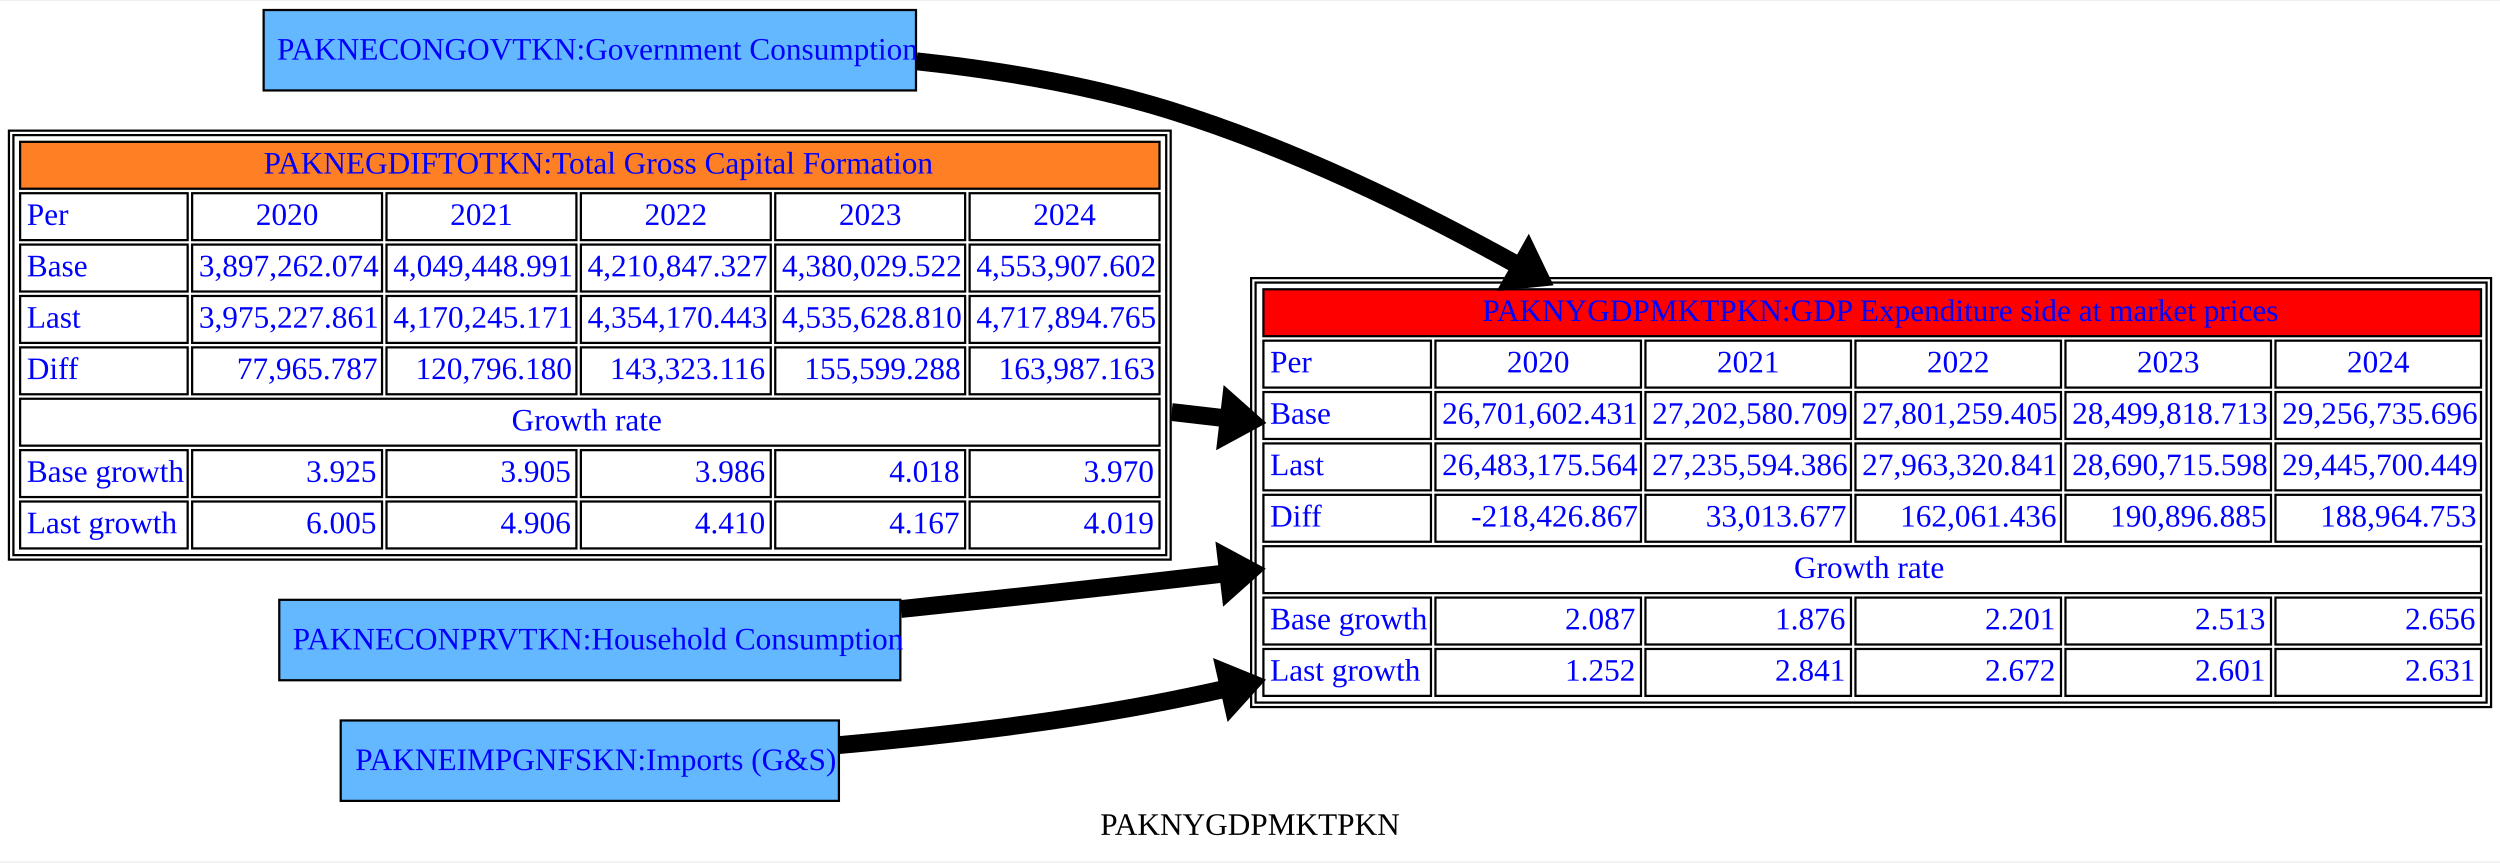
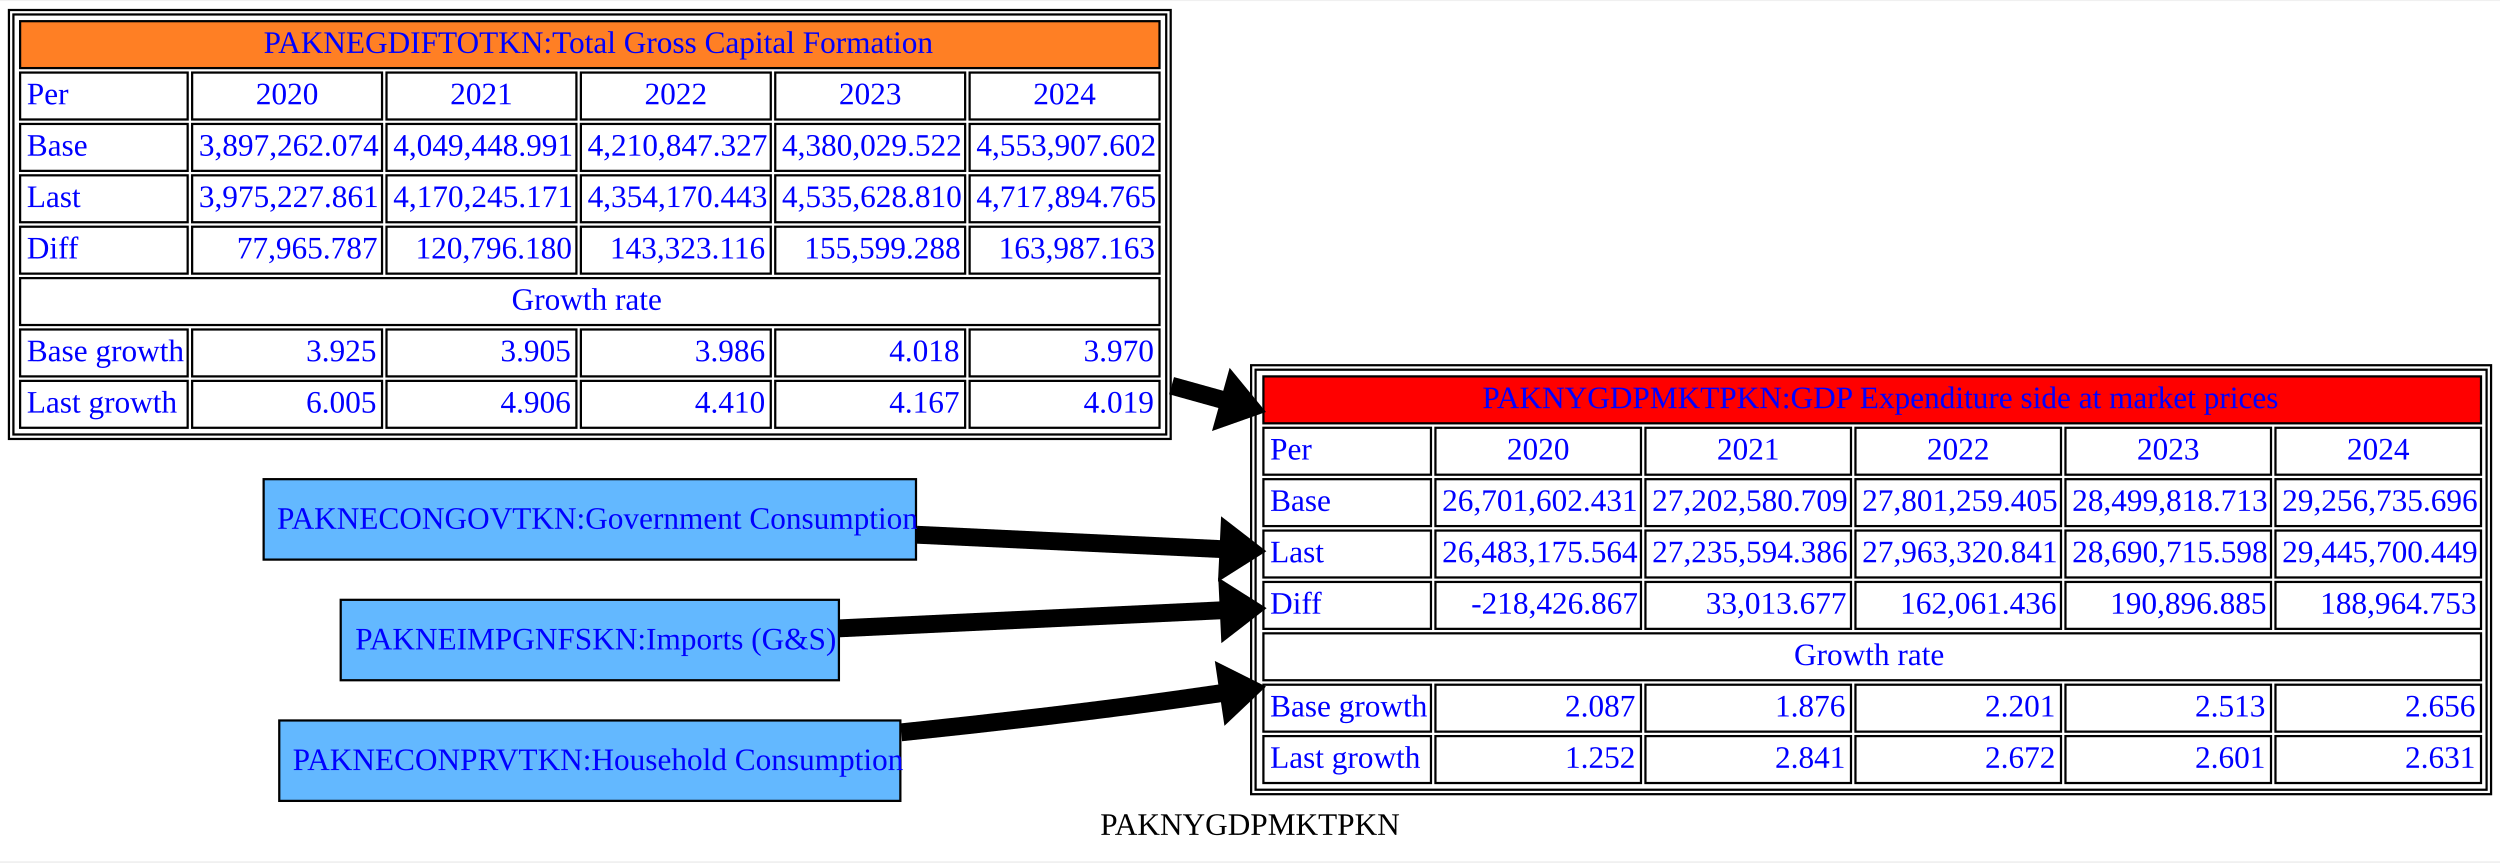
<svg xmlns="http://www.w3.org/2000/svg" xmlns:xlink="http://www.w3.org/1999/xlink" width="432pt" height="149pt" viewBox="0.00 0.00 432.00 148.63">
  <g id="graph0" class="graph" transform="scale(0.386059 0.386059) rotate(0) translate(4 381)">
    <polygon fill="white" stroke="none" points="-4,4 -4,-381 1115,-381 1115,4 -4,4" />
    <text text-anchor="middle" x="555.5" y="-7.8" font-family="Times New Roman,serif" font-size="14.00">PAKNYGDPMKTPKN</text>
    <g id="node1" class="node">
-       <g id="a_node1">
+       <polygon fill="none" stroke="black" points="520,-377 0,-377 0,-185 520,-185 520,-377" />
+       <g id="a_node1_0">
+         <a xlink:href="bogus" xlink:title="Total Gross Capital Formation FRML  &lt;&gt; PAKNEGDIFTOTKN = PAKNEGDIFGOVKN+PAKNEGDIFPRVKN $">
+           <polygon fill="#ff7f24" stroke="none" points="5,-351 5,-372 515,-372 515,-351 5,-351" />
+           <polygon fill="none" stroke="black" points="5,-351 5,-372 515,-372 515,-351 5,-351" />
+           <text text-anchor="start" x="114" y="-357.8" font-family="Times New Roman,serif" font-size="14.00" fill="blue">PAKNEGDIFTOTKN:Total Gross Capital Formation</text>
+         </a>
+       </g>
+       <polygon fill="none" stroke="black" points="5,-328 5,-349 80,-349 80,-328 5,-328" />
+       <text text-anchor="start" x="8" y="-334.8" font-family="Times New Roman,serif" font-size="14.00" fill="blue">Per</text>
+       <polygon fill="none" stroke="black" points="82,-328 82,-349 167,-349 167,-328 82,-328" />
+       <text text-anchor="start" x="110.5" y="-334.8" font-family="Times New Roman,serif" font-size="14.00" fill="blue">2020</text>
+       <polygon fill="none" stroke="black" points="169,-328 169,-349 254,-349 254,-328 169,-328" />
+       <text text-anchor="start" x="197.5" y="-334.8" font-family="Times New Roman,serif" font-size="14.00" fill="blue">2021</text>
+       <polygon fill="none" stroke="black" points="256,-328 256,-349 341,-349 341,-328 256,-328" />
+       <text text-anchor="start" x="284.5" y="-334.8" font-family="Times New Roman,serif" font-size="14.00" fill="blue">2022</text>
+       <polygon fill="none" stroke="black" points="343,-328 343,-349 428,-349 428,-328 343,-328" />
+       <text text-anchor="start" x="371.5" y="-334.8" font-family="Times New Roman,serif" font-size="14.00" fill="blue">2023</text>
+       <polygon fill="none" stroke="black" points="430,-328 430,-349 515,-349 515,-328 430,-328" />
+       <text text-anchor="start" x="458.5" y="-334.8" font-family="Times New Roman,serif" font-size="14.00" fill="blue">2024</text>
+       <g id="a_node1_1">
+         <a xlink:href="bogus" xlink:title="Baseline values">
+           <polygon fill="none" stroke="black" points="5,-305 5,-326 80,-326 80,-305 5,-305" />
+           <text text-anchor="start" x="8" y="-311.8" font-family="Times New Roman,serif" font-size="14.00" fill="blue">Base</text>
+         </a>
+       </g>
+       <g id="a_node1_2">
+         <a xlink:href="bogus" xlink:title="Baseline values">
+           <polygon fill="none" stroke="black" points="82,-305 82,-326 167,-326 167,-305 82,-305" />
+           <text text-anchor="start" x="85" y="-311.8" font-family="Times New Roman,serif" font-size="14.00" fill="blue">3,897,262.074</text>
+         </a>
+       </g>
+       <g id="a_node1_3">
+         <a xlink:href="bogus" xlink:title="Baseline values">
+           <polygon fill="none" stroke="black" points="169,-305 169,-326 254,-326 254,-305 169,-305" />
+           <text text-anchor="start" x="172" y="-311.8" font-family="Times New Roman,serif" font-size="14.00" fill="blue">4,049,448.991</text>
+         </a>
+       </g>
+       <g id="a_node1_4">
+         <a xlink:href="bogus" xlink:title="Baseline values">
+           <polygon fill="none" stroke="black" points="256,-305 256,-326 341,-326 341,-305 256,-305" />
+           <text text-anchor="start" x="259" y="-311.8" font-family="Times New Roman,serif" font-size="14.00" fill="blue">4,210,847.327</text>
+         </a>
+       </g>
+       <g id="a_node1_5">
+         <a xlink:href="bogus" xlink:title="Baseline values">
+           <polygon fill="none" stroke="black" points="343,-305 343,-326 428,-326 428,-305 343,-305" />
+           <text text-anchor="start" x="346" y="-311.8" font-family="Times New Roman,serif" font-size="14.00" fill="blue">4,380,029.522</text>
+         </a>
+       </g>
+       <g id="a_node1_6">
+         <a xlink:href="bogus" xlink:title="Baseline values">
+           <polygon fill="none" stroke="black" points="430,-305 430,-326 515,-326 515,-305 430,-305" />
+           <text text-anchor="start" x="433" y="-311.8" font-family="Times New Roman,serif" font-size="14.00" fill="blue">4,553,907.602</text>
+         </a>
+       </g>
+       <g id="a_node1_7">
+         <a xlink:href="bogus" xlink:title="Latest run values">
+           <polygon fill="none" stroke="black" points="5,-282 5,-303 80,-303 80,-282 5,-282" />
+           <text text-anchor="start" x="8" y="-288.8" font-family="Times New Roman,serif" font-size="14.00" fill="blue">Last</text>
+         </a>
+       </g>
+       <polygon fill="none" stroke="black" points="82,-282 82,-303 167,-303 167,-282 82,-282" />
+       <text text-anchor="start" x="85" y="-288.8" font-family="Times New Roman,serif" font-size="14.00" fill="blue">3,975,227.861</text>
+       <polygon fill="none" stroke="black" points="169,-282 169,-303 254,-303 254,-282 169,-282" />
+       <text text-anchor="start" x="172" y="-288.8" font-family="Times New Roman,serif" font-size="14.00" fill="blue">4,170,245.171</text>
+       <polygon fill="none" stroke="black" points="256,-282 256,-303 341,-303 341,-282 256,-282" />
+       <text text-anchor="start" x="259" y="-288.8" font-family="Times New Roman,serif" font-size="14.00" fill="blue">4,354,170.443</text>
+       <polygon fill="none" stroke="black" points="343,-282 343,-303 428,-303 428,-282 343,-282" />
+       <text text-anchor="start" x="346" y="-288.8" font-family="Times New Roman,serif" font-size="14.00" fill="blue">4,535,628.810</text>
+       <polygon fill="none" stroke="black" points="430,-282 430,-303 515,-303 515,-282 430,-282" />
+       <text text-anchor="start" x="433" y="-288.8" font-family="Times New Roman,serif" font-size="14.00" fill="blue">4,717,894.765</text>
+       <g id="a_node1_8">
+         <a xlink:href="bogus" xlink:title="Difference between baseline and latest run">
+           <polygon fill="none" stroke="black" points="5,-259 5,-280 80,-280 80,-259 5,-259" />
+           <text text-anchor="start" x="8" y="-265.8" font-family="Times New Roman,serif" font-size="14.00" fill="blue">Diff</text>
+         </a>
+       </g>
+       <polygon fill="none" stroke="black" points="82,-259 82,-280 167,-280 167,-259 82,-259" />
+       <text text-anchor="start" x="102" y="-265.8" font-family="Times New Roman,serif" font-size="14.00" fill="blue">77,965.787</text>
+       <polygon fill="none" stroke="black" points="169,-259 169,-280 254,-280 254,-259 169,-259" />
+       <text text-anchor="start" x="182" y="-265.8" font-family="Times New Roman,serif" font-size="14.00" fill="blue">120,796.180</text>
+       <polygon fill="none" stroke="black" points="256,-259 256,-280 341,-280 341,-259 256,-259" />
+       <text text-anchor="start" x="269" y="-265.8" font-family="Times New Roman,serif" font-size="14.00" fill="blue">143,323.116</text>
+       <polygon fill="none" stroke="black" points="343,-259 343,-280 428,-280 428,-259 343,-259" />
+       <text text-anchor="start" x="356" y="-265.8" font-family="Times New Roman,serif" font-size="14.00" fill="blue">155,599.288</text>
+       <polygon fill="none" stroke="black" points="430,-259 430,-280 515,-280 515,-259 430,-259" />
+       <text text-anchor="start" x="443" y="-265.8" font-family="Times New Roman,serif" font-size="14.00" fill="blue">163,987.163</text>
+       <polygon fill="none" stroke="black" points="5,-236 5,-257 515,-257 515,-236 5,-236" />
+       <text text-anchor="start" x="225" y="-242.8" font-family="Times New Roman,serif" font-size="14.00" fill="blue"> Growth rate</text>
+       <g id="a_node1_9">
+         <a xlink:href="bogus" xlink:title="Base growth Exogen">
+           <polygon fill="none" stroke="black" points="5,-213 5,-234 80,-234 80,-213 5,-213" />
+           <text text-anchor="start" x="8" y="-219.8" font-family="Times New Roman,serif" font-size="14.00" fill="blue">Base growth</text>
+         </a>
+       </g>
+       <polygon fill="none" stroke="black" points="82,-213 82,-234 167,-234 167,-213 82,-213" />
+       <text text-anchor="start" x="133" y="-219.8" font-family="Times New Roman,serif" font-size="14.00" fill="blue">3.925</text>
+       <polygon fill="none" stroke="black" points="169,-213 169,-234 254,-234 254,-213 169,-213" />
+       <text text-anchor="start" x="220" y="-219.8" font-family="Times New Roman,serif" font-size="14.00" fill="blue">3.905</text>
+       <polygon fill="none" stroke="black" points="256,-213 256,-234 341,-234 341,-213 256,-213" />
+       <text text-anchor="start" x="307" y="-219.8" font-family="Times New Roman,serif" font-size="14.00" fill="blue">3.986</text>
+       <polygon fill="none" stroke="black" points="343,-213 343,-234 428,-234 428,-213 343,-213" />
+       <text text-anchor="start" x="394" y="-219.8" font-family="Times New Roman,serif" font-size="14.00" fill="blue">4.018</text>
+       <polygon fill="none" stroke="black" points="430,-213 430,-234 515,-234 515,-213 430,-213" />
+       <text text-anchor="start" x="481" y="-219.8" font-family="Times New Roman,serif" font-size="14.00" fill="blue">3.970</text>
+       <g id="a_node1_10">
+         <a xlink:href="bogus" xlink:title="Last growth Exogen">
+           <polygon fill="none" stroke="black" points="5,-190 5,-211 80,-211 80,-190 5,-190" />
+           <text text-anchor="start" x="8" y="-196.8" font-family="Times New Roman,serif" font-size="14.00" fill="blue">Last growth</text>
+         </a>
+       </g>
+       <polygon fill="none" stroke="black" points="82,-190 82,-211 167,-211 167,-190 82,-190" />
+       <text text-anchor="start" x="133" y="-196.8" font-family="Times New Roman,serif" font-size="14.00" fill="blue">6.005</text>
+       <polygon fill="none" stroke="black" points="169,-190 169,-211 254,-211 254,-190 169,-190" />
+       <text text-anchor="start" x="220" y="-196.8" font-family="Times New Roman,serif" font-size="14.00" fill="blue">4.906</text>
+       <polygon fill="none" stroke="black" points="256,-190 256,-211 341,-211 341,-190 256,-190" />
+       <text text-anchor="start" x="307" y="-196.8" font-family="Times New Roman,serif" font-size="14.00" fill="blue">4.410</text>
+       <polygon fill="none" stroke="black" points="343,-190 343,-211 428,-211 428,-190 343,-190" />
+       <text text-anchor="start" x="394" y="-196.8" font-family="Times New Roman,serif" font-size="14.00" fill="blue">4.167</text>
+       <polygon fill="none" stroke="black" points="430,-190 430,-211 515,-211 515,-190 430,-190" />
+       <text text-anchor="start" x="481" y="-196.8" font-family="Times New Roman,serif" font-size="14.00" fill="blue">4.019</text>
+       <polygon fill="none" stroke="black" points="2,-187 2,-375 518,-375 518,-187 2,-187" />
+     </g>
+     <g id="node3" class="node">
+       <polygon fill="none" stroke="black" points="1111,-218 556,-218 556,-26 1111,-26 1111,-218" />
+       <g id="a_node3_11">
+         <a xlink:href="bogus" xlink:title="GDP Expenditure side at market prices FRML  &lt;&gt; PAKNYGDPMKTPKN = PAKNECONPRVTKN+PAKNECONGOVTKN+PAKNEGDIFTOTKN+PAKNEGDISTKBKN+PAKNEEXPGNFSKN-PAKNEIMPGNFSKN+PAKNYGDPDISCKN+PAKADAP*PAKDISPREPKN $">
+           <polygon fill="red" stroke="none" points="561.5,-192 561.5,-213 1106.5,-213 1106.5,-192 561.5,-192" />
+           <polygon fill="none" stroke="black" points="561.5,-192 561.5,-213 1106.5,-213 1106.5,-192 561.5,-192" />
+           <text text-anchor="start" x="659.5" y="-198.8" font-family="Times New Roman,serif" font-size="14.00" fill="blue">PAKNYGDPMKTPKN:GDP Expenditure side at market prices</text>
+         </a>
+       </g>
+       <polygon fill="none" stroke="black" points="561.5,-169 561.5,-190 636.5,-190 636.5,-169 561.5,-169" />
+       <text text-anchor="start" x="564.5" y="-175.8" font-family="Times New Roman,serif" font-size="14.00" fill="blue">Per</text>
+       <polygon fill="none" stroke="black" points="638.5,-169 638.5,-190 730.5,-190 730.5,-169 638.5,-169" />
+       <text text-anchor="start" x="670.5" y="-175.8" font-family="Times New Roman,serif" font-size="14.00" fill="blue">2020</text>
+       <polygon fill="none" stroke="black" points="732.5,-169 732.5,-190 824.5,-190 824.5,-169 732.5,-169" />
+       <text text-anchor="start" x="764.5" y="-175.8" font-family="Times New Roman,serif" font-size="14.00" fill="blue">2021</text>
+       <polygon fill="none" stroke="black" points="826.5,-169 826.5,-190 918.5,-190 918.5,-169 826.5,-169" />
+       <text text-anchor="start" x="858.5" y="-175.8" font-family="Times New Roman,serif" font-size="14.00" fill="blue">2022</text>
+       <polygon fill="none" stroke="black" points="920.5,-169 920.5,-190 1012.5,-190 1012.5,-169 920.5,-169" />
+       <text text-anchor="start" x="952.5" y="-175.8" font-family="Times New Roman,serif" font-size="14.00" fill="blue">2023</text>
+       <polygon fill="none" stroke="black" points="1014.5,-169 1014.5,-190 1106.5,-190 1106.5,-169 1014.5,-169" />
+       <text text-anchor="start" x="1046.5" y="-175.8" font-family="Times New Roman,serif" font-size="14.00" fill="blue">2024</text>
+       <g id="a_node3_12">
+         <a xlink:href="bogus" xlink:title="Baseline values">
+           <polygon fill="none" stroke="black" points="561.5,-146 561.5,-167 636.5,-167 636.5,-146 561.5,-146" />
+           <text text-anchor="start" x="564.5" y="-152.8" font-family="Times New Roman,serif" font-size="14.00" fill="blue">Base</text>
+         </a>
+       </g>
+       <g id="a_node3_13">
+         <a xlink:href="bogus" xlink:title="Baseline values">
+           <polygon fill="none" stroke="black" points="638.5,-146 638.5,-167 730.5,-167 730.5,-146 638.5,-146" />
+           <text text-anchor="start" x="641.5" y="-152.8" font-family="Times New Roman,serif" font-size="14.00" fill="blue">26,701,602.431</text>
+         </a>
+       </g>
+       <g id="a_node3_14">
+         <a xlink:href="bogus" xlink:title="Baseline values">
+           <polygon fill="none" stroke="black" points="732.5,-146 732.5,-167 824.5,-167 824.5,-146 732.5,-146" />
+           <text text-anchor="start" x="735.5" y="-152.8" font-family="Times New Roman,serif" font-size="14.00" fill="blue">27,202,580.709</text>
+         </a>
+       </g>
+       <g id="a_node3_15">
+         <a xlink:href="bogus" xlink:title="Baseline values">
+           <polygon fill="none" stroke="black" points="826.5,-146 826.5,-167 918.5,-167 918.5,-146 826.5,-146" />
+           <text text-anchor="start" x="829.5" y="-152.8" font-family="Times New Roman,serif" font-size="14.00" fill="blue">27,801,259.405</text>
+         </a>
+       </g>
+       <g id="a_node3_16">
+         <a xlink:href="bogus" xlink:title="Baseline values">
+           <polygon fill="none" stroke="black" points="920.5,-146 920.5,-167 1012.5,-167 1012.5,-146 920.5,-146" />
+           <text text-anchor="start" x="923.5" y="-152.8" font-family="Times New Roman,serif" font-size="14.00" fill="blue">28,499,818.713</text>
+         </a>
+       </g>
+       <g id="a_node3_17">
+         <a xlink:href="bogus" xlink:title="Baseline values">
+           <polygon fill="none" stroke="black" points="1014.5,-146 1014.5,-167 1106.5,-167 1106.5,-146 1014.5,-146" />
+           <text text-anchor="start" x="1017.5" y="-152.8" font-family="Times New Roman,serif" font-size="14.00" fill="blue">29,256,735.696</text>
+         </a>
+       </g>
+       <g id="a_node3_18">
+         <a xlink:href="bogus" xlink:title="Latest run values">
+           <polygon fill="none" stroke="black" points="561.5,-123 561.5,-144 636.5,-144 636.5,-123 561.5,-123" />
+           <text text-anchor="start" x="564.5" y="-129.8" font-family="Times New Roman,serif" font-size="14.00" fill="blue">Last</text>
+         </a>
+       </g>
+       <polygon fill="none" stroke="black" points="638.5,-123 638.5,-144 730.5,-144 730.5,-123 638.5,-123" />
+       <text text-anchor="start" x="641.5" y="-129.8" font-family="Times New Roman,serif" font-size="14.00" fill="blue">26,483,175.564</text>
+       <polygon fill="none" stroke="black" points="732.5,-123 732.5,-144 824.5,-144 824.5,-123 732.5,-123" />
+       <text text-anchor="start" x="735.5" y="-129.8" font-family="Times New Roman,serif" font-size="14.00" fill="blue">27,235,594.386</text>
+       <polygon fill="none" stroke="black" points="826.5,-123 826.5,-144 918.5,-144 918.5,-123 826.5,-123" />
+       <text text-anchor="start" x="829.5" y="-129.8" font-family="Times New Roman,serif" font-size="14.00" fill="blue">27,963,320.841</text>
+       <polygon fill="none" stroke="black" points="920.5,-123 920.5,-144 1012.5,-144 1012.5,-123 920.5,-123" />
+       <text text-anchor="start" x="923.5" y="-129.8" font-family="Times New Roman,serif" font-size="14.00" fill="blue">28,690,715.598</text>
+       <polygon fill="none" stroke="black" points="1014.5,-123 1014.5,-144 1106.5,-144 1106.5,-123 1014.5,-123" />
+       <text text-anchor="start" x="1017.5" y="-129.8" font-family="Times New Roman,serif" font-size="14.00" fill="blue">29,445,700.449</text>
+       <g id="a_node3_19">
+         <a xlink:href="bogus" xlink:title="Difference between baseline and latest run">
+           <polygon fill="none" stroke="black" points="561.5,-100 561.5,-121 636.5,-121 636.5,-100 561.5,-100" />
+           <text text-anchor="start" x="564.5" y="-106.8" font-family="Times New Roman,serif" font-size="14.00" fill="blue">Diff</text>
+         </a>
+       </g>
+       <polygon fill="none" stroke="black" points="638.5,-100 638.5,-121 730.5,-121 730.5,-100 638.5,-100" />
+       <text text-anchor="start" x="654.5" y="-106.8" font-family="Times New Roman,serif" font-size="14.00" fill="blue">-218,426.867</text>
+       <polygon fill="none" stroke="black" points="732.5,-100 732.5,-121 824.5,-121 824.5,-100 732.5,-100" />
+       <text text-anchor="start" x="759.5" y="-106.8" font-family="Times New Roman,serif" font-size="14.00" fill="blue">33,013.677</text>
+       <polygon fill="none" stroke="black" points="826.5,-100 826.5,-121 918.5,-121 918.5,-100 826.5,-100" />
+       <text text-anchor="start" x="846.5" y="-106.8" font-family="Times New Roman,serif" font-size="14.00" fill="blue">162,061.436</text>
+       <polygon fill="none" stroke="black" points="920.5,-100 920.5,-121 1012.5,-121 1012.5,-100 920.5,-100" />
+       <text text-anchor="start" x="940.5" y="-106.8" font-family="Times New Roman,serif" font-size="14.00" fill="blue">190,896.885</text>
+       <polygon fill="none" stroke="black" points="1014.5,-100 1014.5,-121 1106.5,-121 1106.5,-100 1014.5,-100" />
+       <text text-anchor="start" x="1034.5" y="-106.8" font-family="Times New Roman,serif" font-size="14.00" fill="blue">188,964.753</text>
+       <polygon fill="none" stroke="black" points="561.5,-77 561.5,-98 1106.5,-98 1106.5,-77 561.5,-77" />
+       <text text-anchor="start" x="799" y="-83.8" font-family="Times New Roman,serif" font-size="14.00" fill="blue"> Growth rate</text>
+       <g id="a_node3_20">
+         <a xlink:href="bogus" xlink:title="Base growth Exogen">
+           <polygon fill="none" stroke="black" points="561.5,-54 561.5,-75 636.5,-75 636.5,-54 561.5,-54" />
+           <text text-anchor="start" x="564.5" y="-60.8" font-family="Times New Roman,serif" font-size="14.00" fill="blue">Base growth</text>
+         </a>
+       </g>
+       <polygon fill="none" stroke="black" points="638.5,-54 638.5,-75 730.5,-75 730.5,-54 638.5,-54" />
+       <text text-anchor="start" x="696.5" y="-60.8" font-family="Times New Roman,serif" font-size="14.00" fill="blue">2.087</text>
+       <polygon fill="none" stroke="black" points="732.5,-54 732.5,-75 824.5,-75 824.5,-54 732.5,-54" />
+       <text text-anchor="start" x="790.5" y="-60.8" font-family="Times New Roman,serif" font-size="14.00" fill="blue">1.876</text>
+       <polygon fill="none" stroke="black" points="826.5,-54 826.5,-75 918.5,-75 918.5,-54 826.5,-54" />
+       <text text-anchor="start" x="884.5" y="-60.8" font-family="Times New Roman,serif" font-size="14.00" fill="blue">2.201</text>
+       <polygon fill="none" stroke="black" points="920.5,-54 920.5,-75 1012.5,-75 1012.5,-54 920.5,-54" />
+       <text text-anchor="start" x="978.5" y="-60.8" font-family="Times New Roman,serif" font-size="14.00" fill="blue">2.513</text>
+       <polygon fill="none" stroke="black" points="1014.5,-54 1014.5,-75 1106.5,-75 1106.5,-54 1014.5,-54" />
+       <text text-anchor="start" x="1072.5" y="-60.8" font-family="Times New Roman,serif" font-size="14.00" fill="blue">2.656</text>
+       <g id="a_node3_21">
+         <a xlink:href="bogus" xlink:title="Last growth Exogen">
+           <polygon fill="none" stroke="black" points="561.5,-31 561.5,-52 636.5,-52 636.5,-31 561.5,-31" />
+           <text text-anchor="start" x="564.5" y="-37.8" font-family="Times New Roman,serif" font-size="14.00" fill="blue">Last growth</text>
+         </a>
+       </g>
+       <polygon fill="none" stroke="black" points="638.5,-31 638.5,-52 730.5,-52 730.5,-31 638.5,-31" />
+       <text text-anchor="start" x="696.5" y="-37.8" font-family="Times New Roman,serif" font-size="14.00" fill="blue">1.252</text>
+       <polygon fill="none" stroke="black" points="732.5,-31 732.5,-52 824.5,-52 824.5,-31 732.5,-31" />
+       <text text-anchor="start" x="790.5" y="-37.8" font-family="Times New Roman,serif" font-size="14.00" fill="blue">2.841</text>
+       <polygon fill="none" stroke="black" points="826.5,-31 826.5,-52 918.5,-52 918.5,-31 826.5,-31" />
+       <text text-anchor="start" x="884.5" y="-37.8" font-family="Times New Roman,serif" font-size="14.00" fill="blue">2.672</text>
+       <polygon fill="none" stroke="black" points="920.5,-31 920.5,-52 1012.5,-52 1012.5,-31 920.5,-31" />
+       <text text-anchor="start" x="978.5" y="-37.8" font-family="Times New Roman,serif" font-size="14.00" fill="blue">2.601</text>
+       <polygon fill="none" stroke="black" points="1014.5,-31 1014.5,-52 1106.5,-52 1106.5,-31 1014.5,-31" />
+       <text text-anchor="start" x="1072.5" y="-37.8" font-family="Times New Roman,serif" font-size="14.00" fill="blue">2.631</text>
+       <polygon fill="none" stroke="black" points="558,-28 558,-216 1109,-216 1109,-28 558,-28" />
+     </g>
+     <g id="edge2" class="edge">
+       <g id="a_edge2">
+         <a xlink:href="bogus" xlink:title=" PAKNEGDIFTOTKN -&gt; PAKNYGDPMKTPKN Min. att. -36%  max: 366%">
+           <path fill="none" stroke="black" stroke-width="8" d="M520.41,-208.83C528.99,-206.44 537.6,-204.05 546.21,-201.65" />
+           <polygon fill="black" stroke="black" stroke-width="8" points="548.17,-208.37 555.92,-198.95 544.41,-194.88 548.17,-208.37" />
+         </a>
+       </g>
+     </g>
+     <g id="node2" class="node">
+       <g id="a_node2">
        <a xlink:title="Government Consumption FRML  &lt;&gt; PAKNECONGOVTKN = PAKNECONGOVTCN/PAKNECONGOVTXN $">
-           <polygon fill="#63b8ff" stroke="black" points="406,-377 114,-377 114,-341 406,-341 406,-377" />
-           <text text-anchor="start" x="120" y="-354.8" font-family="Times New Roman,serif" font-size="14.00" fill="blue">PAKNECONGOVTKN:Government Consumption</text>
-         </a>
-       </g>
-     </g>
-     <g id="node5" class="node">
-       <polygon fill="none" stroke="black" points="1111,-257 556,-257 556,-65 1111,-65 1111,-257" />
-       <g id="a_node5_0">
-         <a xlink:href="bogus" xlink:title="GDP Expenditure side at market prices FRML  &lt;&gt; PAKNYGDPMKTPKN = PAKNECONPRVTKN+PAKNECONGOVTKN+PAKNEGDIFTOTKN+PAKNEGDISTKBKN+PAKNEEXPGNFSKN-PAKNEIMPGNFSKN+PAKNYGDPDISCKN+PAKADAP*PAKDISPREPKN $">
-           <polygon fill="red" stroke="none" points="561.5,-231 561.5,-252 1106.5,-252 1106.5,-231 561.5,-231" />
-           <polygon fill="none" stroke="black" points="561.5,-231 561.5,-252 1106.5,-252 1106.5,-231 561.5,-231" />
-           <text text-anchor="start" x="659.5" y="-237.8" font-family="Times New Roman,serif" font-size="14.00" fill="blue">PAKNYGDPMKTPKN:GDP Expenditure side at market prices</text>
-         </a>
-       </g>
-       <polygon fill="none" stroke="black" points="561.5,-208 561.5,-229 636.5,-229 636.5,-208 561.5,-208" />
-       <text text-anchor="start" x="564.5" y="-214.8" font-family="Times New Roman,serif" font-size="14.00" fill="blue">Per</text>
-       <polygon fill="none" stroke="black" points="638.5,-208 638.5,-229 730.5,-229 730.5,-208 638.5,-208" />
-       <text text-anchor="start" x="670.5" y="-214.8" font-family="Times New Roman,serif" font-size="14.00" fill="blue">2020</text>
-       <polygon fill="none" stroke="black" points="732.5,-208 732.5,-229 824.5,-229 824.5,-208 732.5,-208" />
-       <text text-anchor="start" x="764.5" y="-214.8" font-family="Times New Roman,serif" font-size="14.00" fill="blue">2021</text>
-       <polygon fill="none" stroke="black" points="826.5,-208 826.5,-229 918.5,-229 918.5,-208 826.5,-208" />
-       <text text-anchor="start" x="858.5" y="-214.8" font-family="Times New Roman,serif" font-size="14.00" fill="blue">2022</text>
-       <polygon fill="none" stroke="black" points="920.5,-208 920.5,-229 1012.5,-229 1012.5,-208 920.5,-208" />
-       <text text-anchor="start" x="952.5" y="-214.8" font-family="Times New Roman,serif" font-size="14.00" fill="blue">2023</text>
-       <polygon fill="none" stroke="black" points="1014.5,-208 1014.5,-229 1106.5,-229 1106.5,-208 1014.5,-208" />
-       <text text-anchor="start" x="1046.5" y="-214.8" font-family="Times New Roman,serif" font-size="14.00" fill="blue">2024</text>
-       <g id="a_node5_1">
-         <a xlink:href="bogus" xlink:title="Baseline values">
-           <polygon fill="none" stroke="black" points="561.5,-185 561.5,-206 636.5,-206 636.5,-185 561.5,-185" />
-           <text text-anchor="start" x="564.5" y="-191.8" font-family="Times New Roman,serif" font-size="14.00" fill="blue">Base</text>
-         </a>
-       </g>
-       <g id="a_node5_2">
-         <a xlink:href="bogus" xlink:title="Baseline values">
-           <polygon fill="none" stroke="black" points="638.5,-185 638.5,-206 730.5,-206 730.5,-185 638.5,-185" />
-           <text text-anchor="start" x="641.5" y="-191.8" font-family="Times New Roman,serif" font-size="14.00" fill="blue">26,701,602.431</text>
-         </a>
-       </g>
-       <g id="a_node5_3">
-         <a xlink:href="bogus" xlink:title="Baseline values">
-           <polygon fill="none" stroke="black" points="732.5,-185 732.5,-206 824.5,-206 824.5,-185 732.5,-185" />
-           <text text-anchor="start" x="735.5" y="-191.8" font-family="Times New Roman,serif" font-size="14.00" fill="blue">27,202,580.709</text>
-         </a>
-       </g>
-       <g id="a_node5_4">
-         <a xlink:href="bogus" xlink:title="Baseline values">
-           <polygon fill="none" stroke="black" points="826.5,-185 826.5,-206 918.5,-206 918.5,-185 826.5,-185" />
-           <text text-anchor="start" x="829.5" y="-191.8" font-family="Times New Roman,serif" font-size="14.00" fill="blue">27,801,259.405</text>
-         </a>
-       </g>
-       <g id="a_node5_5">
-         <a xlink:href="bogus" xlink:title="Baseline values">
-           <polygon fill="none" stroke="black" points="920.5,-185 920.5,-206 1012.5,-206 1012.5,-185 920.5,-185" />
-           <text text-anchor="start" x="923.5" y="-191.8" font-family="Times New Roman,serif" font-size="14.00" fill="blue">28,499,818.713</text>
-         </a>
-       </g>
-       <g id="a_node5_6">
-         <a xlink:href="bogus" xlink:title="Baseline values">
-           <polygon fill="none" stroke="black" points="1014.5,-185 1014.5,-206 1106.5,-206 1106.5,-185 1014.5,-185" />
-           <text text-anchor="start" x="1017.5" y="-191.8" font-family="Times New Roman,serif" font-size="14.00" fill="blue">29,256,735.696</text>
-         </a>
-       </g>
-       <g id="a_node5_7">
-         <a xlink:href="bogus" xlink:title="Latest run values">
-           <polygon fill="none" stroke="black" points="561.5,-162 561.5,-183 636.5,-183 636.5,-162 561.5,-162" />
-           <text text-anchor="start" x="564.5" y="-168.8" font-family="Times New Roman,serif" font-size="14.00" fill="blue">Last</text>
-         </a>
-       </g>
-       <polygon fill="none" stroke="black" points="638.5,-162 638.5,-183 730.5,-183 730.5,-162 638.5,-162" />
-       <text text-anchor="start" x="641.5" y="-168.8" font-family="Times New Roman,serif" font-size="14.00" fill="blue">26,483,175.564</text>
-       <polygon fill="none" stroke="black" points="732.5,-162 732.5,-183 824.5,-183 824.5,-162 732.5,-162" />
-       <text text-anchor="start" x="735.5" y="-168.8" font-family="Times New Roman,serif" font-size="14.00" fill="blue">27,235,594.386</text>
-       <polygon fill="none" stroke="black" points="826.5,-162 826.5,-183 918.5,-183 918.5,-162 826.5,-162" />
-       <text text-anchor="start" x="829.5" y="-168.8" font-family="Times New Roman,serif" font-size="14.00" fill="blue">27,963,320.841</text>
-       <polygon fill="none" stroke="black" points="920.5,-162 920.5,-183 1012.5,-183 1012.5,-162 920.5,-162" />
-       <text text-anchor="start" x="923.5" y="-168.8" font-family="Times New Roman,serif" font-size="14.00" fill="blue">28,690,715.598</text>
-       <polygon fill="none" stroke="black" points="1014.5,-162 1014.5,-183 1106.5,-183 1106.5,-162 1014.5,-162" />
-       <text text-anchor="start" x="1017.5" y="-168.8" font-family="Times New Roman,serif" font-size="14.00" fill="blue">29,445,700.449</text>
-       <g id="a_node5_8">
-         <a xlink:href="bogus" xlink:title="Difference between baseline and latest run">
-           <polygon fill="none" stroke="black" points="561.5,-139 561.5,-160 636.5,-160 636.5,-139 561.5,-139" />
-           <text text-anchor="start" x="564.5" y="-145.8" font-family="Times New Roman,serif" font-size="14.00" fill="blue">Diff</text>
-         </a>
-       </g>
-       <polygon fill="none" stroke="black" points="638.5,-139 638.5,-160 730.5,-160 730.5,-139 638.5,-139" />
-       <text text-anchor="start" x="654.5" y="-145.8" font-family="Times New Roman,serif" font-size="14.00" fill="blue">-218,426.867</text>
-       <polygon fill="none" stroke="black" points="732.5,-139 732.5,-160 824.5,-160 824.5,-139 732.5,-139" />
-       <text text-anchor="start" x="759.5" y="-145.8" font-family="Times New Roman,serif" font-size="14.00" fill="blue">33,013.677</text>
-       <polygon fill="none" stroke="black" points="826.5,-139 826.5,-160 918.5,-160 918.5,-139 826.5,-139" />
-       <text text-anchor="start" x="846.5" y="-145.8" font-family="Times New Roman,serif" font-size="14.00" fill="blue">162,061.436</text>
-       <polygon fill="none" stroke="black" points="920.5,-139 920.5,-160 1012.5,-160 1012.5,-139 920.5,-139" />
-       <text text-anchor="start" x="940.5" y="-145.8" font-family="Times New Roman,serif" font-size="14.00" fill="blue">190,896.885</text>
-       <polygon fill="none" stroke="black" points="1014.5,-139 1014.5,-160 1106.5,-160 1106.5,-139 1014.5,-139" />
-       <text text-anchor="start" x="1034.5" y="-145.8" font-family="Times New Roman,serif" font-size="14.00" fill="blue">188,964.753</text>
-       <polygon fill="none" stroke="black" points="561.5,-116 561.5,-137 1106.5,-137 1106.5,-116 561.5,-116" />
-       <text text-anchor="start" x="799" y="-122.8" font-family="Times New Roman,serif" font-size="14.00" fill="blue"> Growth rate</text>
-       <g id="a_node5_9">
-         <a xlink:href="bogus" xlink:title="Base growth Exogen">
-           <polygon fill="none" stroke="black" points="561.5,-93 561.5,-114 636.5,-114 636.5,-93 561.5,-93" />
-           <text text-anchor="start" x="564.5" y="-99.8" font-family="Times New Roman,serif" font-size="14.00" fill="blue">Base growth</text>
-         </a>
-       </g>
-       <polygon fill="none" stroke="black" points="638.5,-93 638.5,-114 730.5,-114 730.5,-93 638.5,-93" />
-       <text text-anchor="start" x="696.5" y="-99.8" font-family="Times New Roman,serif" font-size="14.00" fill="blue">2.087</text>
-       <polygon fill="none" stroke="black" points="732.5,-93 732.5,-114 824.5,-114 824.5,-93 732.5,-93" />
-       <text text-anchor="start" x="790.5" y="-99.8" font-family="Times New Roman,serif" font-size="14.00" fill="blue">1.876</text>
-       <polygon fill="none" stroke="black" points="826.5,-93 826.5,-114 918.5,-114 918.5,-93 826.5,-93" />
-       <text text-anchor="start" x="884.5" y="-99.8" font-family="Times New Roman,serif" font-size="14.00" fill="blue">2.201</text>
-       <polygon fill="none" stroke="black" points="920.5,-93 920.5,-114 1012.5,-114 1012.5,-93 920.5,-93" />
-       <text text-anchor="start" x="978.5" y="-99.8" font-family="Times New Roman,serif" font-size="14.00" fill="blue">2.513</text>
-       <polygon fill="none" stroke="black" points="1014.5,-93 1014.5,-114 1106.5,-114 1106.5,-93 1014.5,-93" />
-       <text text-anchor="start" x="1072.5" y="-99.8" font-family="Times New Roman,serif" font-size="14.00" fill="blue">2.656</text>
-       <g id="a_node5_10">
-         <a xlink:href="bogus" xlink:title="Last growth Exogen">
-           <polygon fill="none" stroke="black" points="561.5,-70 561.5,-91 636.5,-91 636.5,-70 561.5,-70" />
-           <text text-anchor="start" x="564.5" y="-76.8" font-family="Times New Roman,serif" font-size="14.00" fill="blue">Last growth</text>
-         </a>
-       </g>
-       <polygon fill="none" stroke="black" points="638.5,-70 638.5,-91 730.5,-91 730.5,-70 638.5,-70" />
-       <text text-anchor="start" x="696.5" y="-76.8" font-family="Times New Roman,serif" font-size="14.00" fill="blue">1.252</text>
-       <polygon fill="none" stroke="black" points="732.5,-70 732.5,-91 824.5,-91 824.5,-70 732.5,-70" />
-       <text text-anchor="start" x="790.5" y="-76.8" font-family="Times New Roman,serif" font-size="14.00" fill="blue">2.841</text>
-       <polygon fill="none" stroke="black" points="826.5,-70 826.5,-91 918.5,-91 918.5,-70 826.5,-70" />
-       <text text-anchor="start" x="884.5" y="-76.8" font-family="Times New Roman,serif" font-size="14.00" fill="blue">2.672</text>
-       <polygon fill="none" stroke="black" points="920.5,-70 920.5,-91 1012.5,-91 1012.5,-70 920.5,-70" />
-       <text text-anchor="start" x="978.5" y="-76.8" font-family="Times New Roman,serif" font-size="14.00" fill="blue">2.601</text>
-       <polygon fill="none" stroke="black" points="1014.5,-70 1014.5,-91 1106.5,-91 1106.5,-70 1014.5,-70" />
-       <text text-anchor="start" x="1072.5" y="-76.8" font-family="Times New Roman,serif" font-size="14.00" fill="blue">2.631</text>
-       <polygon fill="none" stroke="black" points="558,-67 558,-255 1109,-255 1109,-67 558,-67" />
+           <polygon fill="#63b8ff" stroke="black" points="406,-167 114,-167 114,-131 406,-131 406,-167" />
+           <text text-anchor="start" x="120" y="-144.8" font-family="Times New Roman,serif" font-size="14.00" fill="blue">PAKNECONGOVTKN:Government Consumption</text>
+         </a>
+       </g>
+     </g>
+     <g id="edge1" class="edge">
+       <g id="a_edge1">
+         <a xlink:href="bogus" xlink:title=" PAKNECONGOVTKN -&gt; PAKNYGDPMKTPKN Min. att. -108%  max: 835%">
+           <path fill="none" stroke="black" stroke-width="8" d="M406.32,-142.13C449.09,-140.11 497.45,-137.83 545.85,-135.54" />
+           <polygon fill="black" stroke="black" stroke-width="8" points="546.19,-142.53 555.85,-135.07 545.53,-128.55 546.19,-142.53" />
+         </a>
+       </g>
+     </g>
+     <g id="node4" class="node">
+       <g id="a_node4">
+         <a xlink:title="Imports (G&amp;S) FRML &lt;Z,EXO&gt; PAKNEIMPGNFSKN = (PAKNEIMPGNFSKN(-1)*EXP(-PAKNEIMPGNFSKN_A+ (-0.324143718656754*(LOG(PAKNEIMPGNFSKN(-1))-LOG(PAKNEGDETTOTKN(-1))+0.8*LOG(PAKNEIMPGNFSXN(-1)/PAKNYGDPFCSTXN(-1)))-0.583459272245018+1*((LOG(PAKNEGDETTOTKN))-(LOG(PAKNEGDETTOTKN(-1))))-0.0921874580409631*((LOG(PAKNEIMPGNFSXN/PAKNYGDPFCSTXN))-(LOG(PAKNEIMPGNFSXN(-1)/PAKNYGDPFCSTXN(-1))))-0.0361746331863615*DURING_2012) )) * (1-PAKNEIMPGNFSKN_D)+ PAKNEIMPGNFSKN_X*PAKNEIMPGNFSKN_D  $">
+           <polygon fill="#63b8ff" stroke="black" points="371.5,-113 148.5,-113 148.5,-77 371.5,-77 371.5,-113" />
+           <text text-anchor="start" x="155" y="-90.8" font-family="Times New Roman,serif" font-size="14.00" fill="blue">PAKNEIMPGNFSKN:Imports (G&amp;S)</text>
+         </a>
+       </g>
    </g>
    <g id="edge4" class="edge">
      <g id="a_edge4">
-         <a xlink:href="bogus" xlink:title=" PAKNECONGOVTKN -&gt; PAKNYGDPMKTPKN Min. att. -108%  max: 835%">
-           <path fill="none" stroke="black" stroke-width="8" d="M406.22,-354.05C443.88,-350.02 483.96,-343.24 520,-332 573.36,-315.36 627.99,-289.16 676.34,-262.22" />
-           <polygon fill="black" stroke="black" stroke-width="8" points="680.01,-268.19 685.3,-257.18 673.15,-255.98 680.01,-268.19" />
-         </a>
-       </g>
-     </g>
-     <g id="node2" class="node">
-       <polygon fill="none" stroke="black" points="520,-323 0,-323 0,-131 520,-131 520,-323" />
-       <g id="a_node2_11">
-         <a xlink:href="bogus" xlink:title="Total Gross Capital Formation FRML  &lt;&gt; PAKNEGDIFTOTKN = PAKNEGDIFGOVKN+PAKNEGDIFPRVKN $">
-           <polygon fill="#ff7f24" stroke="none" points="5,-297 5,-318 515,-318 515,-297 5,-297" />
-           <polygon fill="none" stroke="black" points="5,-297 5,-318 515,-318 515,-297 5,-297" />
-           <text text-anchor="start" x="114" y="-303.8" font-family="Times New Roman,serif" font-size="14.00" fill="blue">PAKNEGDIFTOTKN:Total Gross Capital Formation</text>
-         </a>
-       </g>
-       <polygon fill="none" stroke="black" points="5,-274 5,-295 80,-295 80,-274 5,-274" />
-       <text text-anchor="start" x="8" y="-280.8" font-family="Times New Roman,serif" font-size="14.00" fill="blue">Per</text>
-       <polygon fill="none" stroke="black" points="82,-274 82,-295 167,-295 167,-274 82,-274" />
-       <text text-anchor="start" x="110.5" y="-280.8" font-family="Times New Roman,serif" font-size="14.00" fill="blue">2020</text>
-       <polygon fill="none" stroke="black" points="169,-274 169,-295 254,-295 254,-274 169,-274" />
-       <text text-anchor="start" x="197.5" y="-280.8" font-family="Times New Roman,serif" font-size="14.00" fill="blue">2021</text>
-       <polygon fill="none" stroke="black" points="256,-274 256,-295 341,-295 341,-274 256,-274" />
-       <text text-anchor="start" x="284.5" y="-280.8" font-family="Times New Roman,serif" font-size="14.00" fill="blue">2022</text>
-       <polygon fill="none" stroke="black" points="343,-274 343,-295 428,-295 428,-274 343,-274" />
-       <text text-anchor="start" x="371.5" y="-280.8" font-family="Times New Roman,serif" font-size="14.00" fill="blue">2023</text>
-       <polygon fill="none" stroke="black" points="430,-274 430,-295 515,-295 515,-274 430,-274" />
-       <text text-anchor="start" x="458.5" y="-280.8" font-family="Times New Roman,serif" font-size="14.00" fill="blue">2024</text>
-       <g id="a_node2_12">
-         <a xlink:href="bogus" xlink:title="Baseline values">
-           <polygon fill="none" stroke="black" points="5,-251 5,-272 80,-272 80,-251 5,-251" />
-           <text text-anchor="start" x="8" y="-257.8" font-family="Times New Roman,serif" font-size="14.00" fill="blue">Base</text>
-         </a>
-       </g>
-       <g id="a_node2_13">
-         <a xlink:href="bogus" xlink:title="Baseline values">
-           <polygon fill="none" stroke="black" points="82,-251 82,-272 167,-272 167,-251 82,-251" />
-           <text text-anchor="start" x="85" y="-257.8" font-family="Times New Roman,serif" font-size="14.00" fill="blue">3,897,262.074</text>
-         </a>
-       </g>
-       <g id="a_node2_14">
-         <a xlink:href="bogus" xlink:title="Baseline values">
-           <polygon fill="none" stroke="black" points="169,-251 169,-272 254,-272 254,-251 169,-251" />
-           <text text-anchor="start" x="172" y="-257.8" font-family="Times New Roman,serif" font-size="14.00" fill="blue">4,049,448.991</text>
-         </a>
-       </g>
-       <g id="a_node2_15">
-         <a xlink:href="bogus" xlink:title="Baseline values">
-           <polygon fill="none" stroke="black" points="256,-251 256,-272 341,-272 341,-251 256,-251" />
-           <text text-anchor="start" x="259" y="-257.8" font-family="Times New Roman,serif" font-size="14.00" fill="blue">4,210,847.327</text>
-         </a>
-       </g>
-       <g id="a_node2_16">
-         <a xlink:href="bogus" xlink:title="Baseline values">
-           <polygon fill="none" stroke="black" points="343,-251 343,-272 428,-272 428,-251 343,-251" />
-           <text text-anchor="start" x="346" y="-257.8" font-family="Times New Roman,serif" font-size="14.00" fill="blue">4,380,029.522</text>
-         </a>
-       </g>
-       <g id="a_node2_17">
-         <a xlink:href="bogus" xlink:title="Baseline values">
-           <polygon fill="none" stroke="black" points="430,-251 430,-272 515,-272 515,-251 430,-251" />
-           <text text-anchor="start" x="433" y="-257.8" font-family="Times New Roman,serif" font-size="14.00" fill="blue">4,553,907.602</text>
-         </a>
-       </g>
-       <g id="a_node2_18">
-         <a xlink:href="bogus" xlink:title="Latest run values">
-           <polygon fill="none" stroke="black" points="5,-228 5,-249 80,-249 80,-228 5,-228" />
-           <text text-anchor="start" x="8" y="-234.8" font-family="Times New Roman,serif" font-size="14.00" fill="blue">Last</text>
-         </a>
-       </g>
-       <polygon fill="none" stroke="black" points="82,-228 82,-249 167,-249 167,-228 82,-228" />
-       <text text-anchor="start" x="85" y="-234.8" font-family="Times New Roman,serif" font-size="14.00" fill="blue">3,975,227.861</text>
-       <polygon fill="none" stroke="black" points="169,-228 169,-249 254,-249 254,-228 169,-228" />
-       <text text-anchor="start" x="172" y="-234.8" font-family="Times New Roman,serif" font-size="14.00" fill="blue">4,170,245.171</text>
-       <polygon fill="none" stroke="black" points="256,-228 256,-249 341,-249 341,-228 256,-228" />
-       <text text-anchor="start" x="259" y="-234.8" font-family="Times New Roman,serif" font-size="14.00" fill="blue">4,354,170.443</text>
-       <polygon fill="none" stroke="black" points="343,-228 343,-249 428,-249 428,-228 343,-228" />
-       <text text-anchor="start" x="346" y="-234.8" font-family="Times New Roman,serif" font-size="14.00" fill="blue">4,535,628.810</text>
-       <polygon fill="none" stroke="black" points="430,-228 430,-249 515,-249 515,-228 430,-228" />
-       <text text-anchor="start" x="433" y="-234.8" font-family="Times New Roman,serif" font-size="14.00" fill="blue">4,717,894.765</text>
-       <g id="a_node2_19">
-         <a xlink:href="bogus" xlink:title="Difference between baseline and latest run">
-           <polygon fill="none" stroke="black" points="5,-205 5,-226 80,-226 80,-205 5,-205" />
-           <text text-anchor="start" x="8" y="-211.8" font-family="Times New Roman,serif" font-size="14.00" fill="blue">Diff</text>
-         </a>
-       </g>
-       <polygon fill="none" stroke="black" points="82,-205 82,-226 167,-226 167,-205 82,-205" />
-       <text text-anchor="start" x="102" y="-211.8" font-family="Times New Roman,serif" font-size="14.00" fill="blue">77,965.787</text>
-       <polygon fill="none" stroke="black" points="169,-205 169,-226 254,-226 254,-205 169,-205" />
-       <text text-anchor="start" x="182" y="-211.8" font-family="Times New Roman,serif" font-size="14.00" fill="blue">120,796.180</text>
-       <polygon fill="none" stroke="black" points="256,-205 256,-226 341,-226 341,-205 256,-205" />
-       <text text-anchor="start" x="269" y="-211.8" font-family="Times New Roman,serif" font-size="14.00" fill="blue">143,323.116</text>
-       <polygon fill="none" stroke="black" points="343,-205 343,-226 428,-226 428,-205 343,-205" />
-       <text text-anchor="start" x="356" y="-211.8" font-family="Times New Roman,serif" font-size="14.00" fill="blue">155,599.288</text>
-       <polygon fill="none" stroke="black" points="430,-205 430,-226 515,-226 515,-205 430,-205" />
-       <text text-anchor="start" x="443" y="-211.8" font-family="Times New Roman,serif" font-size="14.00" fill="blue">163,987.163</text>
-       <polygon fill="none" stroke="black" points="5,-182 5,-203 515,-203 515,-182 5,-182" />
-       <text text-anchor="start" x="225" y="-188.8" font-family="Times New Roman,serif" font-size="14.00" fill="blue"> Growth rate</text>
-       <g id="a_node2_20">
-         <a xlink:href="bogus" xlink:title="Base growth Exogen">
-           <polygon fill="none" stroke="black" points="5,-159 5,-180 80,-180 80,-159 5,-159" />
-           <text text-anchor="start" x="8" y="-165.8" font-family="Times New Roman,serif" font-size="14.00" fill="blue">Base growth</text>
-         </a>
-       </g>
-       <polygon fill="none" stroke="black" points="82,-159 82,-180 167,-180 167,-159 82,-159" />
-       <text text-anchor="start" x="133" y="-165.8" font-family="Times New Roman,serif" font-size="14.00" fill="blue">3.925</text>
-       <polygon fill="none" stroke="black" points="169,-159 169,-180 254,-180 254,-159 169,-159" />
-       <text text-anchor="start" x="220" y="-165.8" font-family="Times New Roman,serif" font-size="14.00" fill="blue">3.905</text>
-       <polygon fill="none" stroke="black" points="256,-159 256,-180 341,-180 341,-159 256,-159" />
-       <text text-anchor="start" x="307" y="-165.8" font-family="Times New Roman,serif" font-size="14.00" fill="blue">3.986</text>
-       <polygon fill="none" stroke="black" points="343,-159 343,-180 428,-180 428,-159 343,-159" />
-       <text text-anchor="start" x="394" y="-165.8" font-family="Times New Roman,serif" font-size="14.00" fill="blue">4.018</text>
-       <polygon fill="none" stroke="black" points="430,-159 430,-180 515,-180 515,-159 430,-159" />
-       <text text-anchor="start" x="481" y="-165.8" font-family="Times New Roman,serif" font-size="14.00" fill="blue">3.970</text>
-       <g id="a_node2_21">
-         <a xlink:href="bogus" xlink:title="Last growth Exogen">
-           <polygon fill="none" stroke="black" points="5,-136 5,-157 80,-157 80,-136 5,-136" />
-           <text text-anchor="start" x="8" y="-142.8" font-family="Times New Roman,serif" font-size="14.00" fill="blue">Last growth</text>
-         </a>
-       </g>
-       <polygon fill="none" stroke="black" points="82,-136 82,-157 167,-157 167,-136 82,-136" />
-       <text text-anchor="start" x="133" y="-142.8" font-family="Times New Roman,serif" font-size="14.00" fill="blue">6.005</text>
-       <polygon fill="none" stroke="black" points="169,-136 169,-157 254,-157 254,-136 169,-136" />
-       <text text-anchor="start" x="220" y="-142.8" font-family="Times New Roman,serif" font-size="14.00" fill="blue">4.906</text>
-       <polygon fill="none" stroke="black" points="256,-136 256,-157 341,-157 341,-136 256,-136" />
-       <text text-anchor="start" x="307" y="-142.8" font-family="Times New Roman,serif" font-size="14.00" fill="blue">4.410</text>
-       <polygon fill="none" stroke="black" points="343,-136 343,-157 428,-157 428,-136 343,-136" />
-       <text text-anchor="start" x="394" y="-142.8" font-family="Times New Roman,serif" font-size="14.00" fill="blue">4.167</text>
-       <polygon fill="none" stroke="black" points="430,-136 430,-157 515,-157 515,-136 430,-136" />
-       <text text-anchor="start" x="481" y="-142.8" font-family="Times New Roman,serif" font-size="14.00" fill="blue">4.019</text>
-       <polygon fill="none" stroke="black" points="2,-133 2,-321 518,-321 518,-133 2,-133" />
-     </g>
-     <g id="edge1" class="edge">
-       <g id="a_edge1">
-         <a xlink:href="bogus" xlink:title=" PAKNEGDIFTOTKN -&gt; PAKNYGDPMKTPKN Min. att. -36%  max: 366%">
-           <path fill="none" stroke="black" stroke-width="8" d="M520.41,-197.04C528.9,-196.06 537.41,-195.08 545.93,-194.09" />
-           <polygon fill="black" stroke="black" stroke-width="8" points="546.79,-201.04 555.92,-192.94 545.19,-187.13 546.79,-201.04" />
-         </a>
-       </g>
-     </g>
-     <g id="node3" class="node">
-       <g id="a_node3">
+         <a xlink:href="bogus" xlink:title=" PAKNEIMPGNFSKN -&gt; PAKNYGDPMKTPKN Min. att. -46%  max: 456%">
+           <path fill="none" stroke="black" stroke-width="8" d="M371.53,-100.22C421.71,-102.59 483.63,-105.52 545.62,-108.45" />
+           <polygon fill="black" stroke="black" stroke-width="8" points="545.65,-115.46 555.97,-108.94 546.31,-101.47 545.65,-115.46" />
+         </a>
+       </g>
+     </g>
+     <g id="node5" class="node">
+       <g id="a_node5">
        <a xlink:title="Household Consumption FRML &lt;Z,EXO&gt; PAKNECONPRVTKN = (PAKNECONPRVTKN(-1)*EXP(-PAKNECONPRVTKN_A+ (-0.2*(LOG(PAKNECONPRVTKN(-1))-LOG((PAKNYYWBTOTLCN(-1)*(1-PAKGGREVDRCTXN(-1)/100))/PAKNECONPRVTXN(-1)))+1*((LOG((PAKNYYWBTOTLCN*(1-PAKGGREVDRCTXN/100))/PAKNECONPRVTXN))-(LOG((PAKNYYWBTOTLCN(-1)*(1-PAKGGREVDRCTXN(-1)/100))/PAKNECONPRVTXN(-1))))+0.0303228629698929+0.0163839011059956*DURING_2010-0.3*(PAKFMLBLPOLYXN/100-((LOG(PAKNECONPRVTXN))-(LOG(PAKNECONPRVTXN(-1)))))) )) * (1-PAKNECONPRVTKN_D)+ PAKNECONPRVTKN_X*PAKNECONPRVTKN_D  $">
-           <polygon fill="#63b8ff" stroke="black" points="399,-113 121,-113 121,-77 399,-77 399,-113" />
-           <text text-anchor="start" x="127" y="-90.8" font-family="Times New Roman,serif" font-size="14.00" fill="blue">PAKNECONPRVTKN:Household Consumption</text>
+           <polygon fill="#63b8ff" stroke="black" points="399,-59 121,-59 121,-23 399,-23 399,-59" />
+           <text text-anchor="start" x="127" y="-36.8" font-family="Times New Roman,serif" font-size="14.00" fill="blue">PAKNECONPRVTKN:Household Consumption</text>
        </a>
      </g>
    </g>
    <g id="edge3" class="edge">
      <g id="a_edge3">
        <a xlink:href="bogus" xlink:title=" PAKNECONPRVTKN -&gt; PAKNYGDPMKTPKN Min. att. -1557%  max: 290%">
-           <path fill="none" stroke="black" stroke-width="8" d="M399.17,-108.88C438.25,-112.95 480.81,-117.51 520,-122 528.39,-122.96 536.91,-123.95 545.51,-124.96" />
-           <polygon fill="black" stroke="black" stroke-width="8" points="544.89,-131.93 555.64,-126.15 546.53,-118.03 544.89,-131.93" />
-         </a>
-       </g>
-     </g>
-     <g id="node4" class="node">
-       <g id="a_node4">
-         <a xlink:title="Imports (G&amp;S) FRML &lt;Z,EXO&gt; PAKNEIMPGNFSKN = (PAKNEIMPGNFSKN(-1)*EXP(-PAKNEIMPGNFSKN_A+ (-0.324143718656754*(LOG(PAKNEIMPGNFSKN(-1))-LOG(PAKNEGDETTOTKN(-1))+0.8*LOG(PAKNEIMPGNFSXN(-1)/PAKNYGDPFCSTXN(-1)))-0.583459272245018+1*((LOG(PAKNEGDETTOTKN))-(LOG(PAKNEGDETTOTKN(-1))))-0.0921874580409631*((LOG(PAKNEIMPGNFSXN/PAKNYGDPFCSTXN))-(LOG(PAKNEIMPGNFSXN(-1)/PAKNYGDPFCSTXN(-1))))-0.0361746331863615*DURING_2012) )) * (1-PAKNEIMPGNFSKN_D)+ PAKNEIMPGNFSKN_X*PAKNEIMPGNFSKN_D  $">
-           <polygon fill="#63b8ff" stroke="black" points="371.5,-59 148.5,-59 148.5,-23 371.5,-23 371.5,-59" />
-           <text text-anchor="start" x="155" y="-36.8" font-family="Times New Roman,serif" font-size="14.00" fill="blue">PAKNEIMPGNFSKN:Imports (G&amp;S)</text>
-         </a>
-       </g>
-     </g>
-     <g id="edge2" class="edge">
-       <g id="a_edge2">
-         <a xlink:href="bogus" xlink:title=" PAKNEIMPGNFSKN -&gt; PAKNYGDPMKTPKN Min. att. -46%  max: 456%">
-           <path fill="none" stroke="black" stroke-width="8" d="M371.63,-47.99C417.79,-52.08 471.78,-58.4 520,-68 528.57,-69.71 537.25,-71.55 545.98,-73.5" />
-           <polygon fill="black" stroke="black" stroke-width="8" points="544.56,-80.35 555.86,-75.74 547.66,-66.7 544.56,-80.35" />
+           <path fill="none" stroke="black" stroke-width="8" d="M399.32,-53.68C438.4,-57.74 480.93,-62.59 520,-68 528.43,-69.17 536.98,-70.39 545.6,-71.66" />
+           <polygon fill="black" stroke="black" stroke-width="8" points="544.84,-78.62 555.76,-73.16 546.89,-64.77 544.84,-78.62" />
        </a>
      </g>
    </g>
  </g>
</svg>
